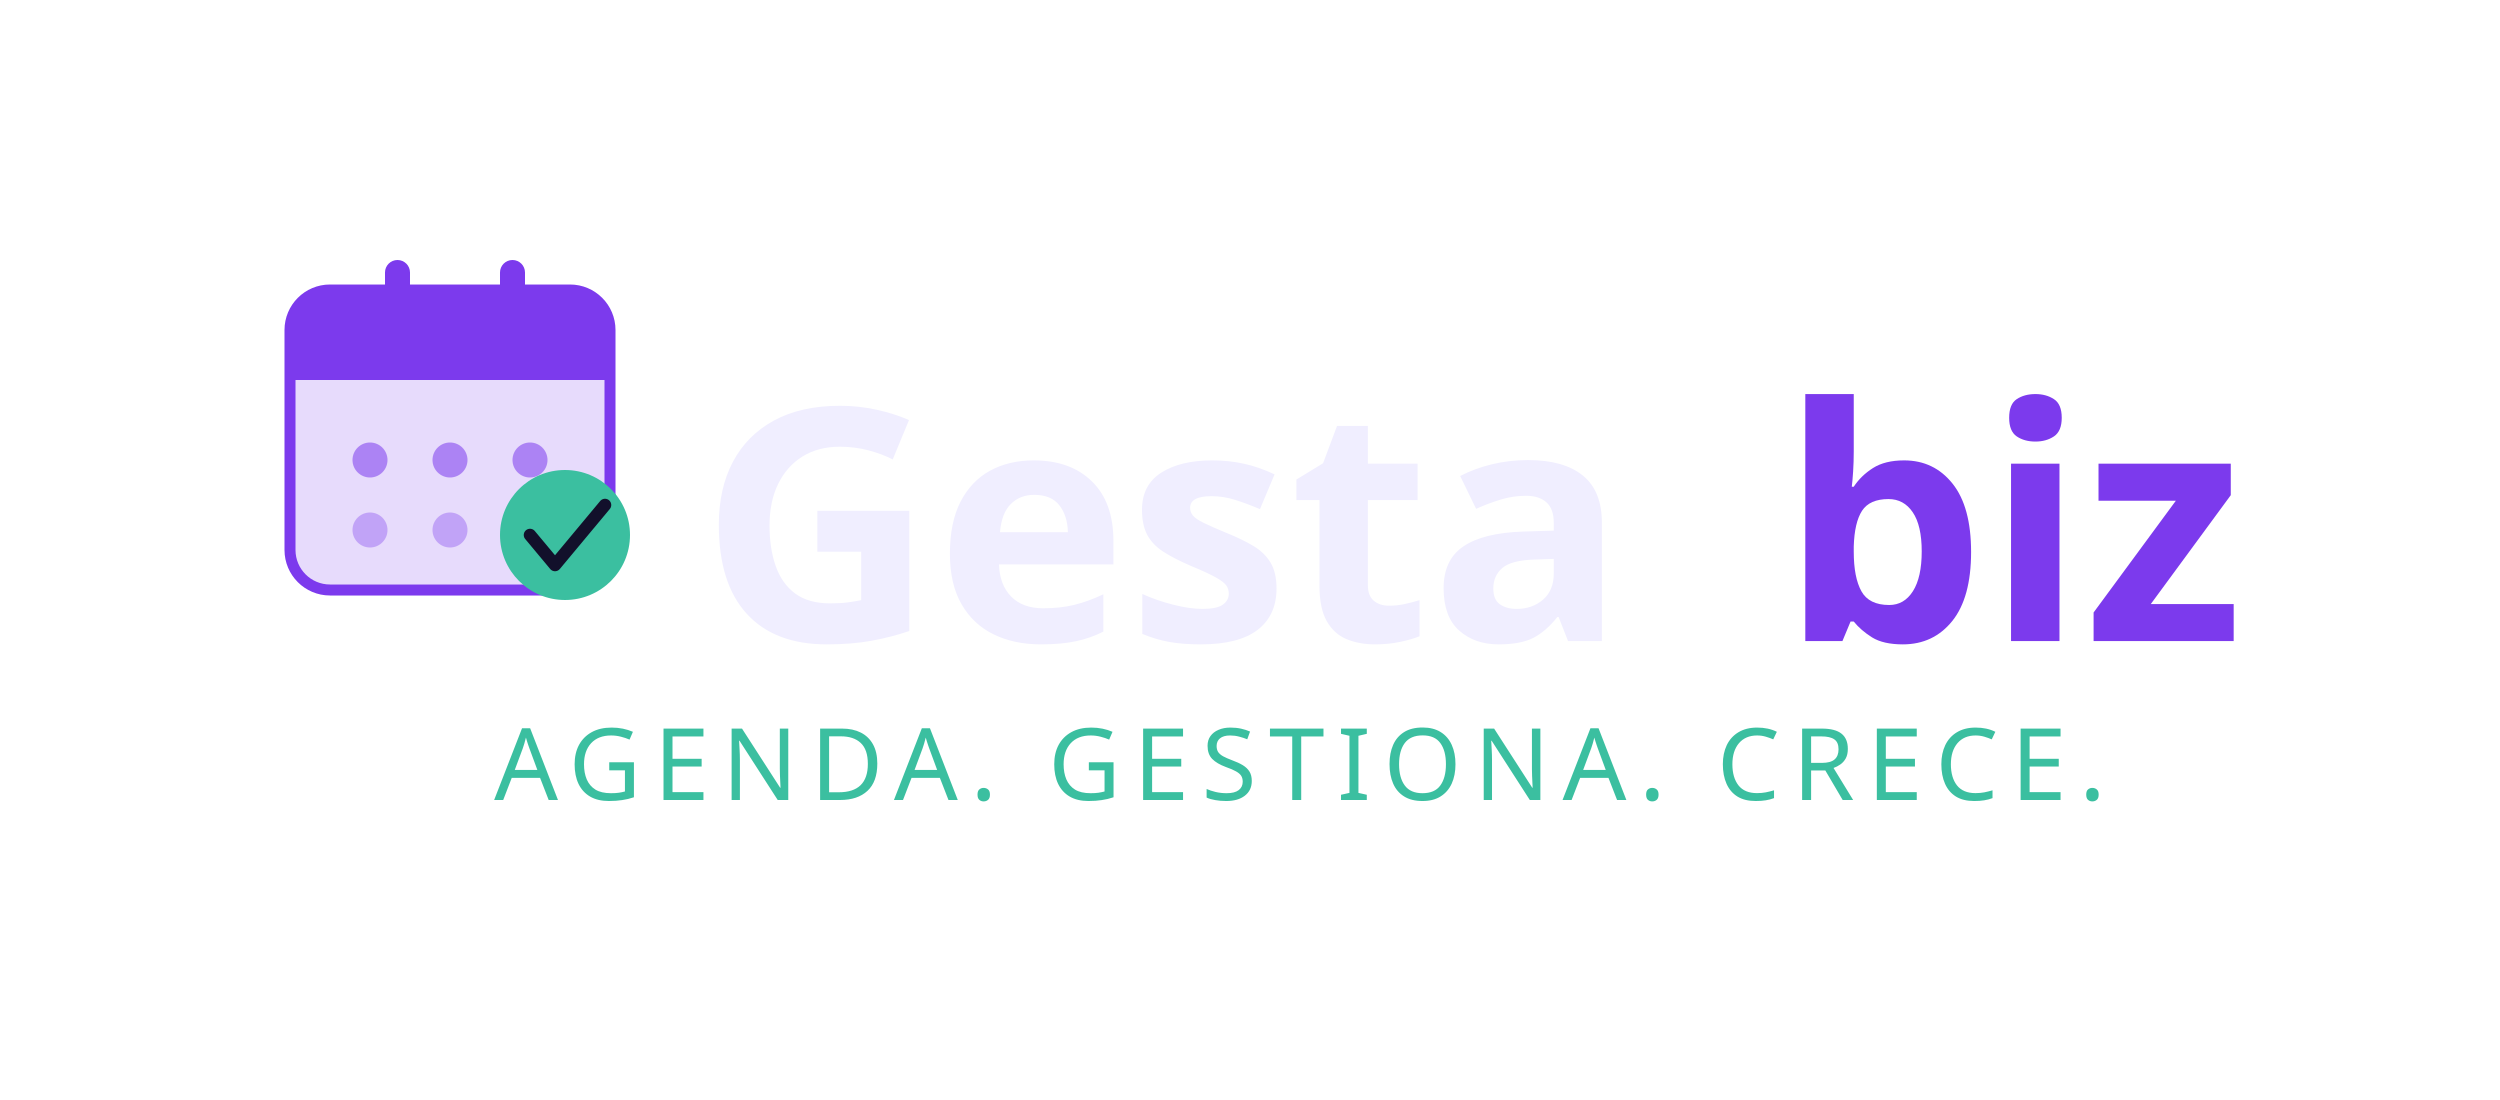
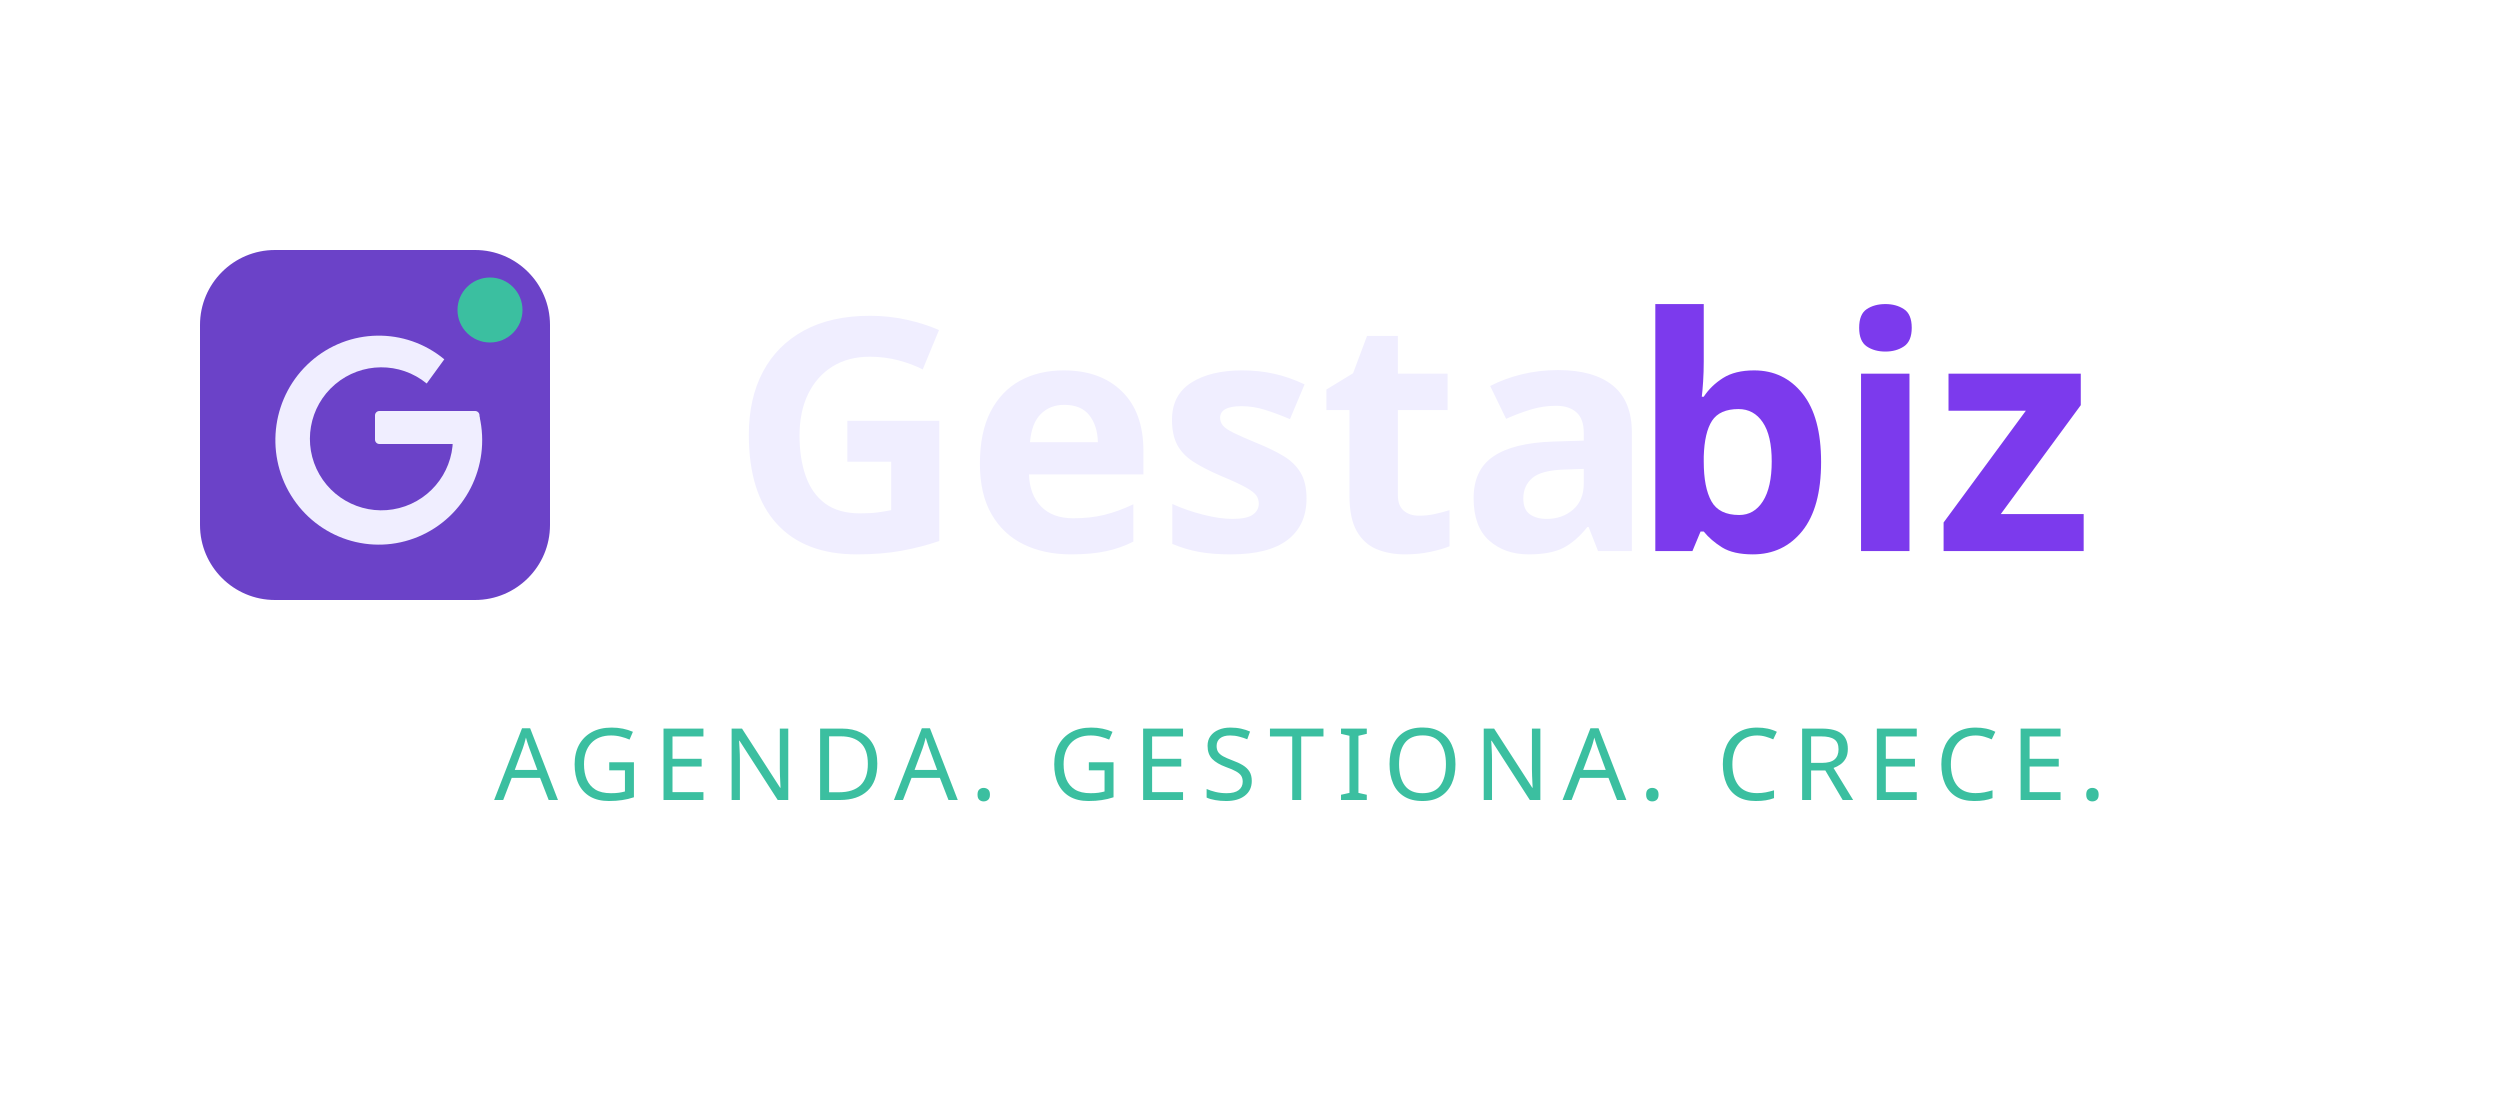
<svg xmlns="http://www.w3.org/2000/svg" width="100%" viewBox="130 60 500 220">
  <defs>
    
  </defs>
-   <rect x="188" y="118" width="64" height="60" rx="8" fill="#7c3aed" opacity="0.18" style="fill:rgb(124, 58, 237);stroke:none;color:rgb(255, 255, 255);stroke-width:1px;stroke-linecap:butt;stroke-linejoin:miter;opacity:0.18;font-family:&quot;Anthropic Sans&quot;, -apple-system, BlinkMacSystemFont, &quot;Segoe UI&quot;, sans-serif;font-size:16px;font-weight:400;text-anchor:start;dominant-baseline:auto" />
-   <rect x="188" y="118" width="64" height="60" rx="8" fill="none" stroke="#7c3aed" stroke-width="2.2" style="fill:none;stroke:rgb(124, 58, 237);color:rgb(255, 255, 255);stroke-width:2.2px;stroke-linecap:butt;stroke-linejoin:miter;opacity:1;font-family:&quot;Anthropic Sans&quot;, -apple-system, BlinkMacSystemFont, &quot;Segoe UI&quot;, sans-serif;font-size:16px;font-weight:400;text-anchor:start;dominant-baseline:auto" />
-   <rect x="188" y="118" width="64" height="18" rx="8" fill="#7c3aed" style="fill:rgb(124, 58, 237);stroke:none;color:rgb(255, 255, 255);stroke-width:1px;stroke-linecap:butt;stroke-linejoin:miter;opacity:1;font-family:&quot;Anthropic Sans&quot;, -apple-system, BlinkMacSystemFont, &quot;Segoe UI&quot;, sans-serif;font-size:16px;font-weight:400;text-anchor:start;dominant-baseline:auto" />
-   <rect x="188" y="128" width="64" height="8" fill="#7c3aed" style="fill:rgb(124, 58, 237);stroke:none;color:rgb(255, 255, 255);stroke-width:1px;stroke-linecap:butt;stroke-linejoin:miter;opacity:1;font-family:&quot;Anthropic Sans&quot;, -apple-system, BlinkMacSystemFont, &quot;Segoe UI&quot;, sans-serif;font-size:16px;font-weight:400;text-anchor:start;dominant-baseline:auto" />
-   <rect x="207" y="112" width="5" height="13" rx="2.5" fill="#7c3aed" style="fill:rgb(124, 58, 237);stroke:none;color:rgb(255, 255, 255);stroke-width:1px;stroke-linecap:butt;stroke-linejoin:miter;opacity:1;font-family:&quot;Anthropic Sans&quot;, -apple-system, BlinkMacSystemFont, &quot;Segoe UI&quot;, sans-serif;font-size:16px;font-weight:400;text-anchor:start;dominant-baseline:auto" />
-   <rect x="230" y="112" width="5" height="13" rx="2.5" fill="#7c3aed" style="fill:rgb(124, 58, 237);stroke:none;color:rgb(255, 255, 255);stroke-width:1px;stroke-linecap:butt;stroke-linejoin:miter;opacity:1;font-family:&quot;Anthropic Sans&quot;, -apple-system, BlinkMacSystemFont, &quot;Segoe UI&quot;, sans-serif;font-size:16px;font-weight:400;text-anchor:start;dominant-baseline:auto" />
-   <circle cx="204" cy="152" r="3.5" fill="#7c3aed" opacity="0.55" style="fill:rgb(124, 58, 237);stroke:none;color:rgb(255, 255, 255);stroke-width:1px;stroke-linecap:butt;stroke-linejoin:miter;opacity:0.55;font-family:&quot;Anthropic Sans&quot;, -apple-system, BlinkMacSystemFont, &quot;Segoe UI&quot;, sans-serif;font-size:16px;font-weight:400;text-anchor:start;dominant-baseline:auto" />
-   <circle cx="220" cy="152" r="3.5" fill="#7c3aed" opacity="0.55" style="fill:rgb(124, 58, 237);stroke:none;color:rgb(255, 255, 255);stroke-width:1px;stroke-linecap:butt;stroke-linejoin:miter;opacity:0.55;font-family:&quot;Anthropic Sans&quot;, -apple-system, BlinkMacSystemFont, &quot;Segoe UI&quot;, sans-serif;font-size:16px;font-weight:400;text-anchor:start;dominant-baseline:auto" />
-   <circle cx="236" cy="152" r="3.5" fill="#7c3aed" opacity="0.55" style="fill:rgb(124, 58, 237);stroke:none;color:rgb(255, 255, 255);stroke-width:1px;stroke-linecap:butt;stroke-linejoin:miter;opacity:0.55;font-family:&quot;Anthropic Sans&quot;, -apple-system, BlinkMacSystemFont, &quot;Segoe UI&quot;, sans-serif;font-size:16px;font-weight:400;text-anchor:start;dominant-baseline:auto" />
-   <circle cx="204" cy="166" r="3.5" fill="#7c3aed" opacity="0.35" style="fill:rgb(124, 58, 237);stroke:none;color:rgb(255, 255, 255);stroke-width:1px;stroke-linecap:butt;stroke-linejoin:miter;opacity:0.35;font-family:&quot;Anthropic Sans&quot;, -apple-system, BlinkMacSystemFont, &quot;Segoe UI&quot;, sans-serif;font-size:16px;font-weight:400;text-anchor:start;dominant-baseline:auto" />
-   <circle cx="220" cy="166" r="3.5" fill="#7c3aed" opacity="0.35" style="fill:rgb(124, 58, 237);stroke:none;color:rgb(255, 255, 255);stroke-width:1px;stroke-linecap:butt;stroke-linejoin:miter;opacity:0.35;font-family:&quot;Anthropic Sans&quot;, -apple-system, BlinkMacSystemFont, &quot;Segoe UI&quot;, sans-serif;font-size:16px;font-weight:400;text-anchor:start;dominant-baseline:auto" />
-   <circle cx="243" cy="167" r="13" fill="#3bbfa0" style="fill:rgb(59, 191, 160);stroke:none;color:rgb(255, 255, 255);stroke-width:1px;stroke-linecap:butt;stroke-linejoin:miter;opacity:1;font-family:&quot;Anthropic Sans&quot;, -apple-system, BlinkMacSystemFont, &quot;Segoe UI&quot;, sans-serif;font-size:16px;font-weight:400;text-anchor:start;dominant-baseline:auto" />
-   <polyline points="236,167 241,173 251,161" fill="none" stroke="#12102b" stroke-width="2.5" stroke-linecap="round" stroke-linejoin="round" style="fill:none;stroke:rgb(18, 16, 43);color:rgb(255, 255, 255);stroke-width:2.5px;stroke-linecap:round;stroke-linejoin:round;opacity:1;font-family:&quot;Anthropic Sans&quot;, -apple-system, BlinkMacSystemFont, &quot;Segoe UI&quot;, sans-serif;font-size:16px;font-weight:400;text-anchor:start;dominant-baseline:auto" />
-   <text x="270" y="163" font-size="65" font-weight="700" fill="#f0eeff" dominant-baseline="central" style="fill:rgb(240, 238, 255);stroke:none;color:rgb(255, 255, 255);stroke-width:1px;stroke-linecap:butt;stroke-linejoin:miter;opacity:1;font-family:&quot;Anthropic Sans&quot;, sans-serif;font-size:65px;font-weight:700;text-anchor:start;dominant-baseline:central">Gesta</text>
-   <text x="486" y="163" font-size="65" font-weight="700" fill="#7c3aed" dominant-baseline="central" style="fill:rgb(124, 58, 237);stroke:none;color:rgb(255, 255, 255);stroke-width:1px;stroke-linecap:butt;stroke-linejoin:miter;opacity:1;font-family:&quot;Anthropic Sans&quot;, sans-serif;font-size:65px;font-weight:700;text-anchor:start;dominant-baseline:central">biz</text>
+   <rect x="170" y="110" width="70" height="70" rx="15" fill="#6b42c8" />
+   <g transform="translate(205, 140) scale(0.22)">
+     <path d="         M  63, -37         A  94,95 0 1,0  95, 15         L  70, 25         A  65,65 0 1,1  47,-15         Z       " fill="#f0eeff" />
+     <rect x="" y="10" width="95" height="30" rx="4" fill="#f0eeff" />
+   </g>
+   <circle cx="228" cy="122" r="6.5" fill="#3bbfa0" />
+   <text x="276" y="145" font-size="65" font-weight="700" fill="#f0eeff" dominant-baseline="central" style="fill:rgb(240, 238, 255);stroke:none;color:rgb(255, 255, 255);stroke-width:1px;stroke-linecap:butt;stroke-linejoin:miter;opacity:1;font-family:&quot;Anthropic Sans&quot;, sans-serif;font-size:65px;font-weight:700;text-anchor:start;dominant-baseline:central">Gesta</text>
+   <text x="456" y="145" font-size="65" font-weight="700" fill="#7c3aed" dominant-baseline="central" style="fill:rgb(124, 58, 237);stroke:none;color:rgb(255, 255, 255);stroke-width:1px;stroke-linecap:butt;stroke-linejoin:miter;opacity:1;font-family:&quot;Anthropic Sans&quot;, sans-serif;font-size:65px;font-weight:700;text-anchor:start;dominant-baseline:central">biz</text>
  <text x="390" y="220" font-size="20" font-weight="400" fill="#3bbfa0" text-anchor="middle" letter-spacing="2.5" style="fill:rgb(59, 191, 160);stroke:none;color:rgb(255, 255, 255);stroke-width:1px;stroke-linecap:butt;stroke-linejoin:miter;opacity:1;font-family:&quot;Anthropic Sans&quot;, sans-serif;font-size:20px;font-weight:400;text-anchor:middle;dominant-baseline:auto">AGENDA. GESTIONA. CRECE.</text>
</svg>
